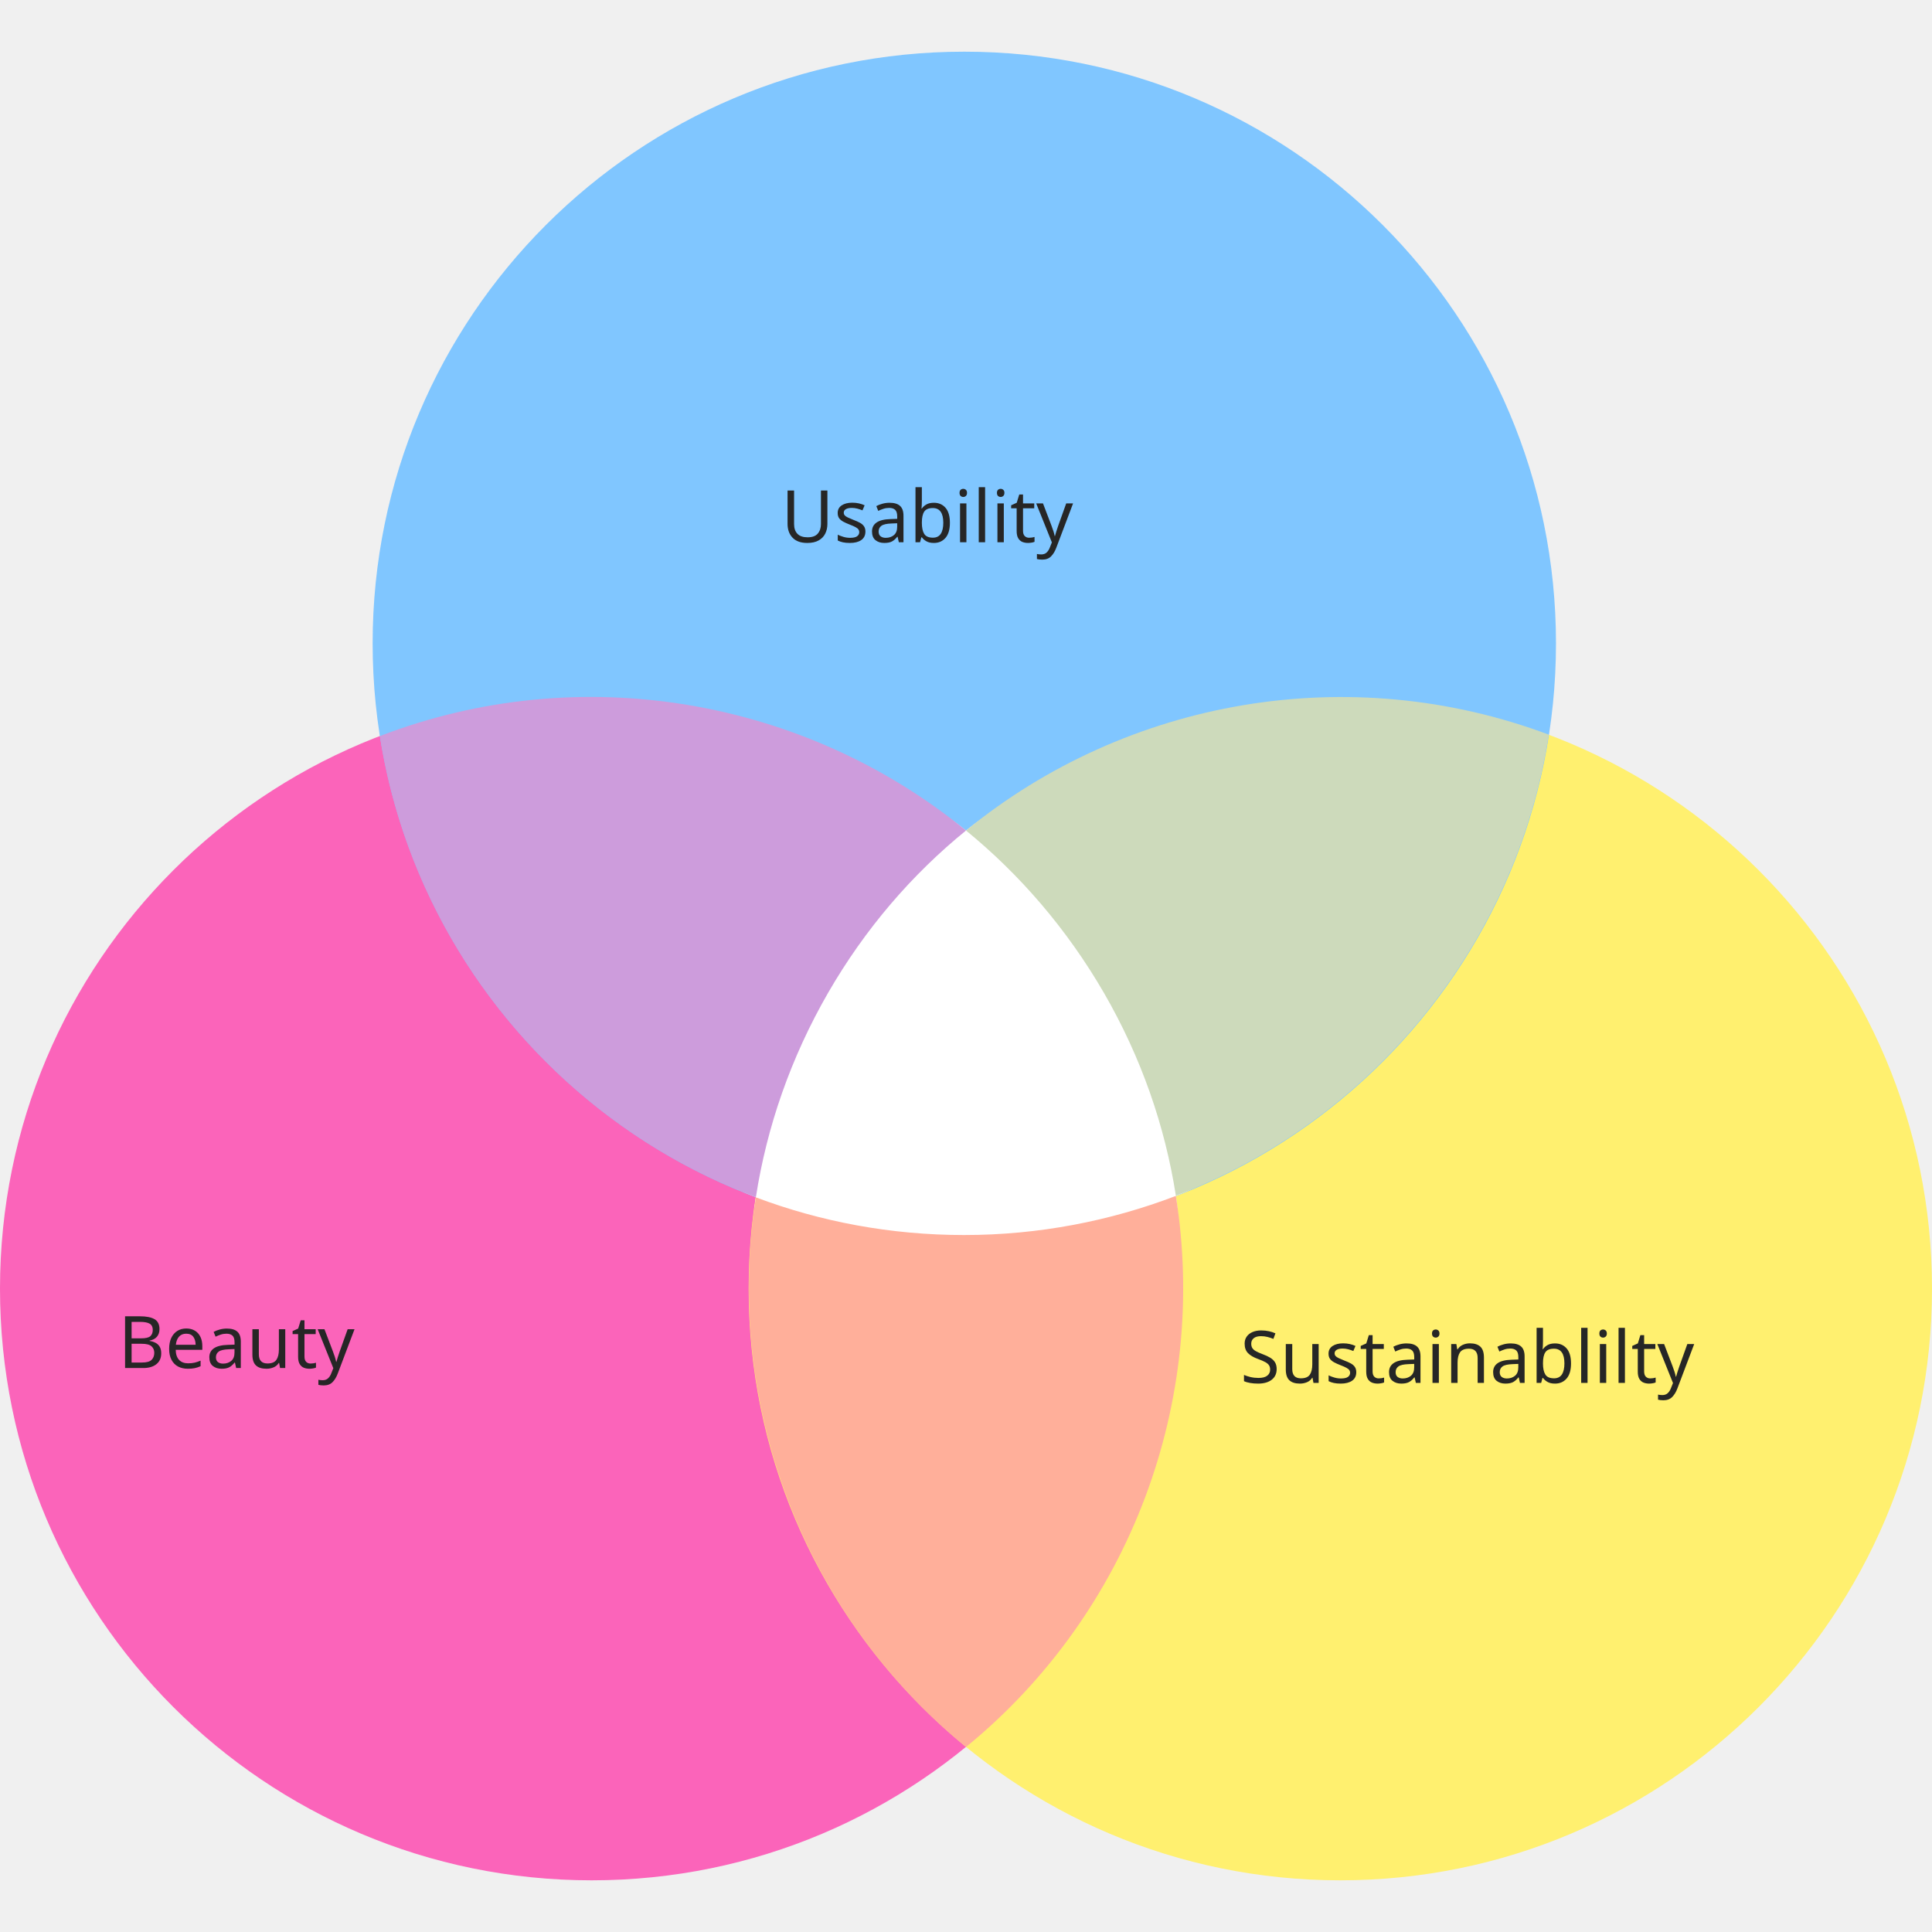
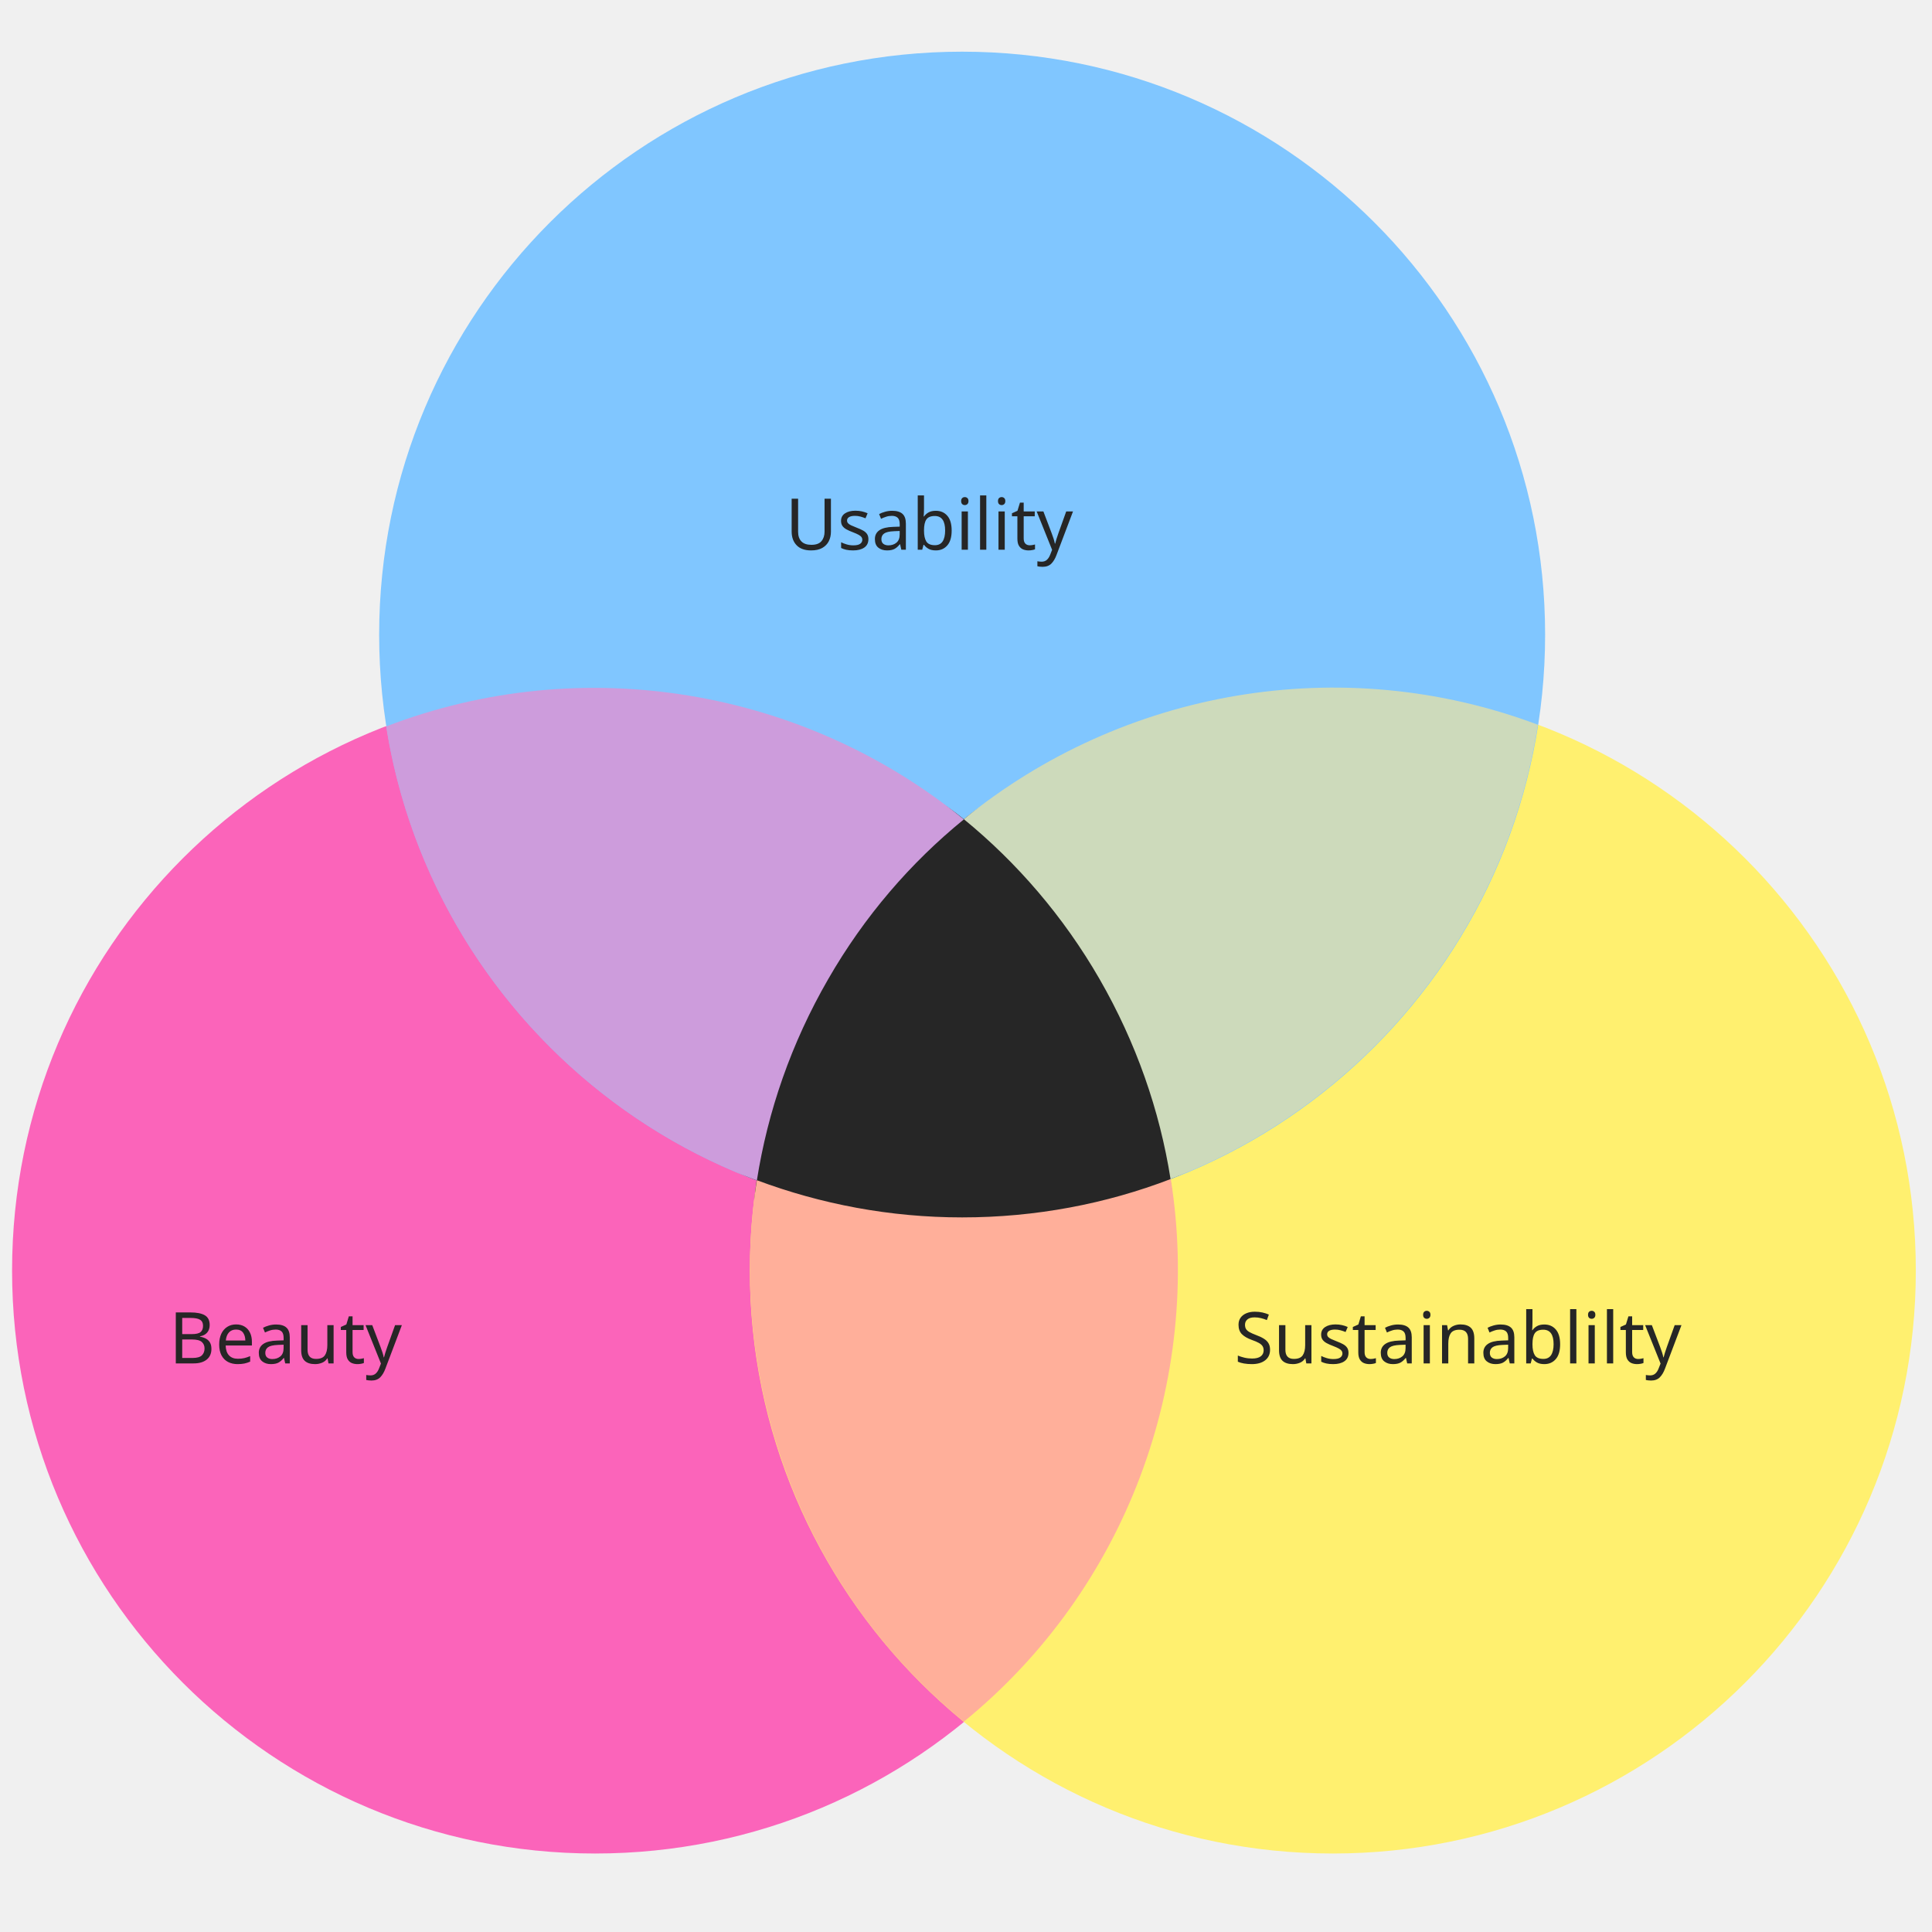
<svg xmlns="http://www.w3.org/2000/svg" version="1.1" id="Layer_1" x="0px" y="0px" viewBox="0 0 800 800" style="enable-background:new 0 0 800 800;" xml:space="preserve">
  <style type="text/css">
	.st0{fill:#FB64BA;}
	.st1{fill:#FFF06F;}
	.st2{fill:#80C6FF;}
- 	.st3{fill:#FFFFFF;}
+ 	.st3{fill:#262626;}
	.st4{fill:#CDDABB;}
	.st5{fill:#CD9CDC;}
- 	.st6{fill:none;}
- 	.st7{fill:#FFAF9A;}
- 	.st8{fill:#262626;}
- 	.st9{font-family:'PTMono-Bold';}
- 	.st10{font-size:30px;}
+ 	.st6{fill:#FFAF9A;}
+ 	.st7{font-family:'PTMono-Bold';}
+ 	.st8{font-size:29.561px;}
</style>
-   <circle class="st0" cx="245" cy="533.6" r="245" />
-   <circle class="st1" cx="555" cy="533.6" r="245" />
-   <circle class="st2" cx="399.3" cy="266.4" r="245" />
-   <path class="st3" d="M623.5,310.9c0,0-156.9-21.4-223.5,33c-67-54.7-221.9-33-221.9-33S231.8,465.2,313,495.7  c-13.2,84.6,86.2,193.8,87,193.8c0.8,0,100.4-109.6,86.9-194.3C567.5,464.3,623.5,310.9,623.5,310.9z" />
-   <path class="st4" d="M400,343.9c22.3,18.2,41.8,40.8,57.1,67.2c15.5,26.8,25.3,55.2,29.8,84c80.6-30.9,140.7-103.2,154.4-190.9  C558.7,273.2,466.6,289.5,400,343.9z" />
-   <path class="st5" d="M313,495.7c4.5-29,14.4-57.7,29.9-84.6c15.3-26.5,34.7-49,57.1-67.2c-67-54.7-159.8-71-242.7-39.1  C171.1,392.8,231.8,465.2,313,495.7z" />
-   <path class="st6" d="M400,343.9c-22.3,18.2-41.8,40.8-57.1,67.2c-15.6,26.9-25.4,55.6-29.9,84.6c26.8,10.1,55.9,15.6,86.2,15.6  c30.9,0,60.5-5.7,87.7-16.2c-4.6-28.8-14.4-57.3-29.8-84C441.8,384.7,422.3,362.2,400,343.9z" />
-   <path class="st7" d="M486.9,495.2c-27.2,10.4-56.8,16.2-87.7,16.2c-30.3,0-59.4-5.5-86.2-15.6c-13.2,84.6,18.9,172,87,227.6  C468.3,667.6,500.4,579.9,486.9,495.2z" />
-   <text transform="matrix(1 0 0 1 323.4062 224.5298)" class="st8 st9 st10">Usability</text>
-   <text transform="matrix(1 0 0 1 48.884 566.4736)" class="st8 st9 st10">Beauty</text>
-   <text transform="matrix(1 0 0 1 513.5787 572.623)" class="st8 st9 st10">Sustainablilty</text>
+   <circle class="st0" cx="246.4" cy="526.1" r="241.4" />
+   <circle class="st1" cx="551.9" cy="526.1" r="241.4" />
+   <circle class="st2" cx="398.4" cy="262.8" r="241.4" />
+   <path class="st3" d="M619.3,306.7c0,0-154.6-21.1-220.2,32.5c-66-53.9-218.7-32.5-218.7-32.5s52.9,152,132.9,182.1  c-13,83.4,85,190.9,85.7,190.9c0.8,0,98.9-108,85.6-191.5C564.2,457.8,619.3,306.7,619.3,306.7z" />
+   <path class="st4" d="M399.1,339.2c22,18,41.2,40.2,56.2,66.2c15.2,26.4,24.9,54.4,29.4,82.8c79.4-30.5,138.7-101.7,152.1-188.1  C555.5,269.5,464.8,285.6,399.1,339.2z" />
+   <path class="st5" d="M313.4,488.8c4.5-28.6,14.2-56.8,29.5-83.3c15-26.1,34.2-48.3,56.2-66.2c-66-53.9-157.5-69.9-239.2-38.5  C173.6,387.4,233.4,458.7,313.4,488.8z" />
+   <path class="st6" d="M484.8,488.2c-26.8,10.3-56,15.9-86.4,15.9c-29.9,0-58.5-5.5-85-15.4c-13,83.4,18.6,169.5,85.7,224.2  C466.4,658.1,498,571.8,484.8,488.2z" />
+   <text transform="matrix(1 0 0 1 325.1499 227.6167)" class="st3 st7 st8">Usability</text>
+   <text transform="matrix(1 0 0 1 69.9194 564.5557)" class="st3 st7 st8">Beauty</text>
+   <text transform="matrix(1 0 0 1 511.0615 564.5557)" class="st3 st7 st8">Sustainablilty</text>
</svg>
